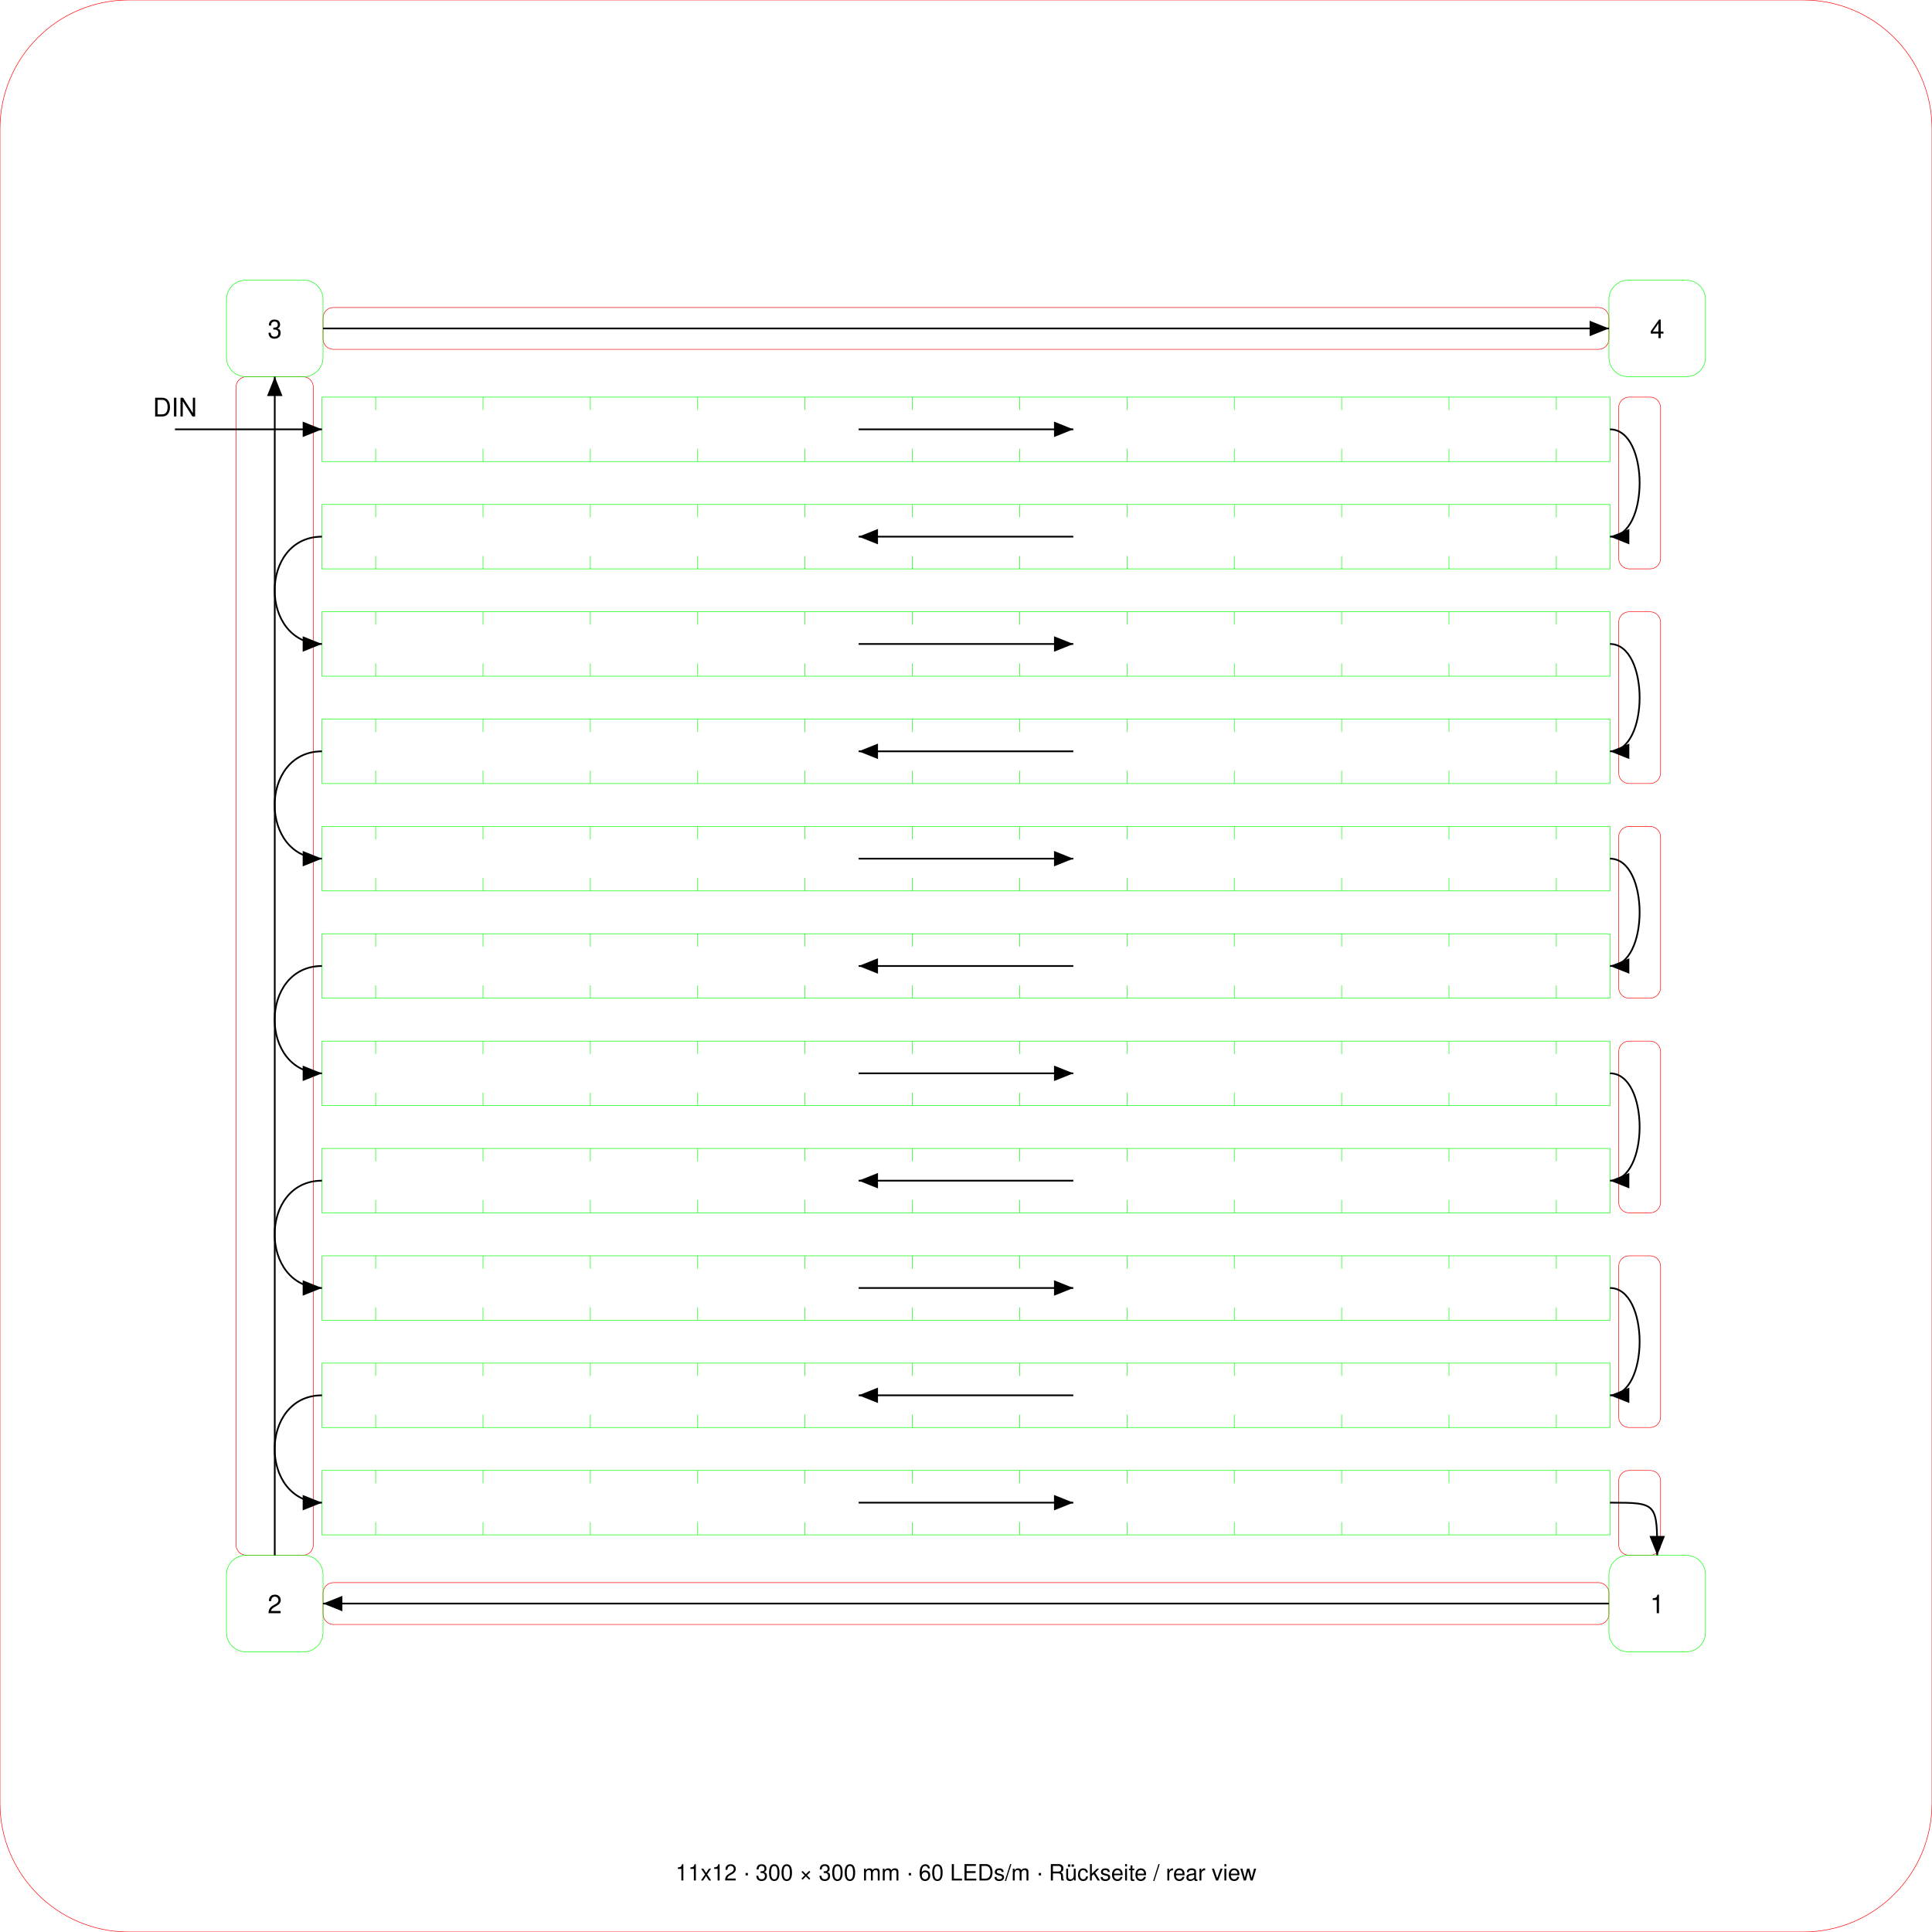
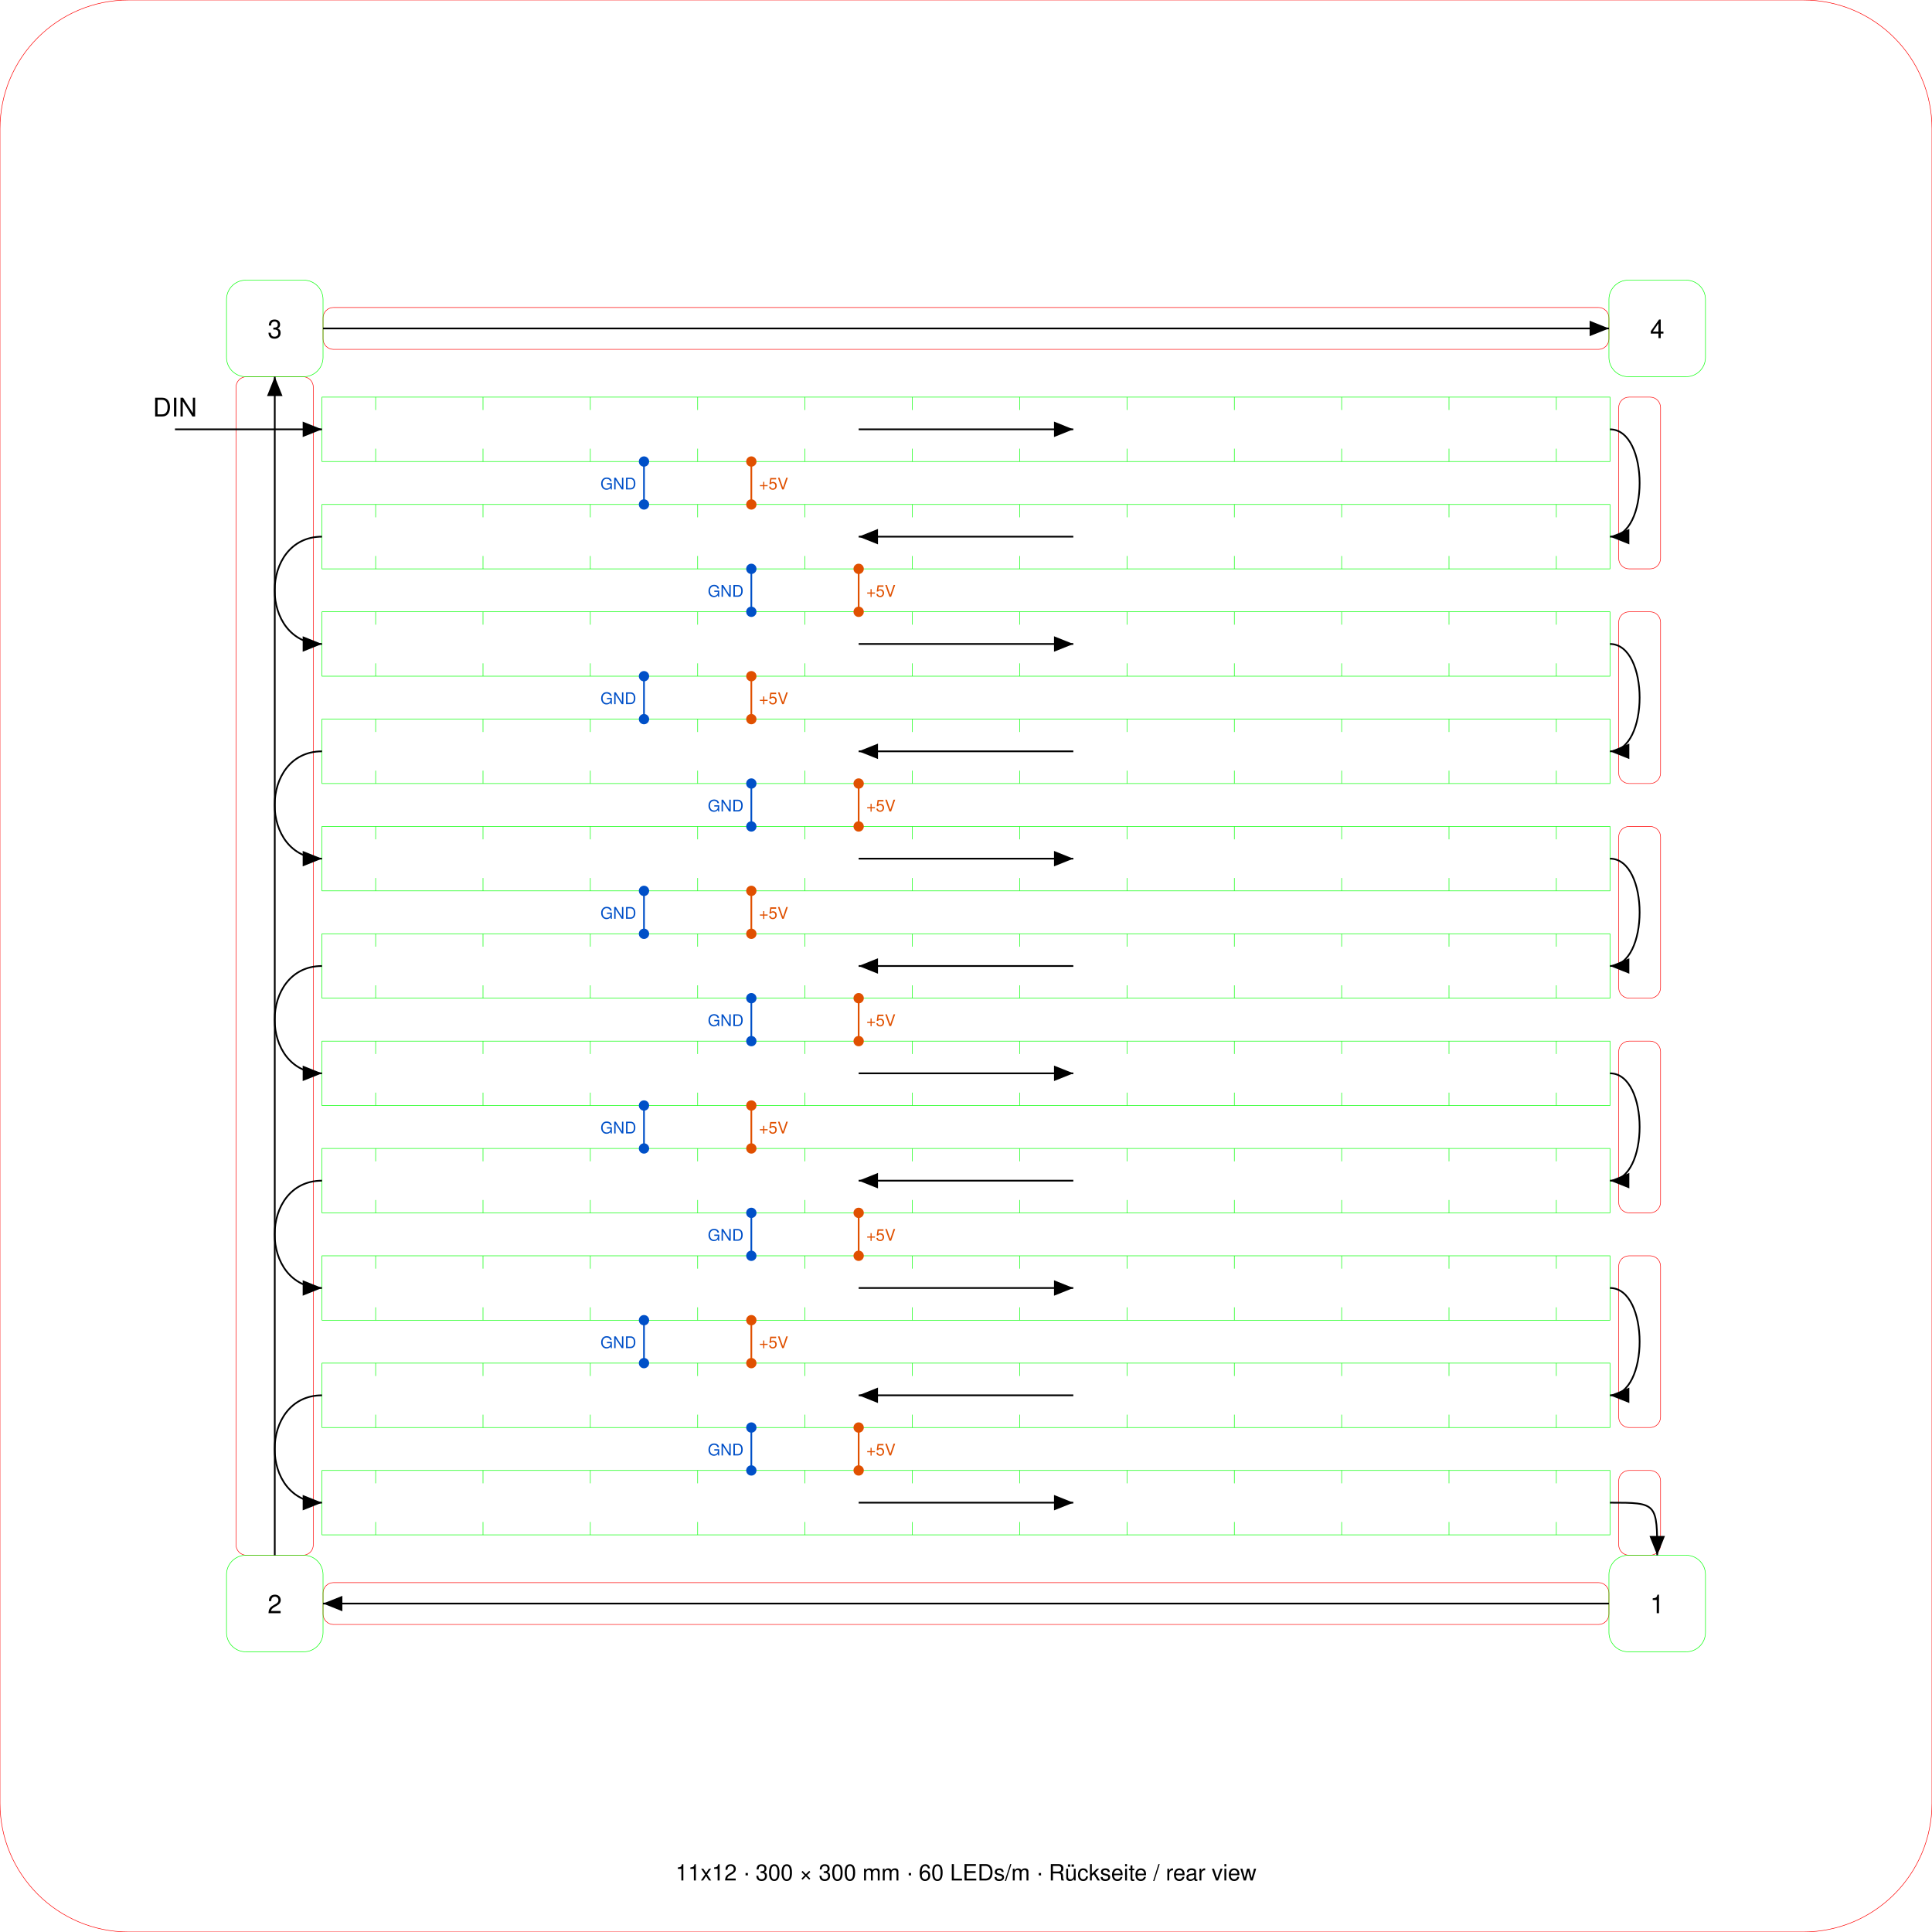
<svg xmlns="http://www.w3.org/2000/svg" version="1.1" width="300mm" height="300mm" viewBox="0 0 850.4 850.4">
  <style type="text/css">
	.cut{fill:none;stroke:#FF0000;stroke-width:0.236;}
	.mark{fill:none;stroke:#00FF00;stroke-width:0.236;}
	.arrow{fill:none;stroke:#000000;stroke-width:0.75;}
	.head{fill:#000000;}
	.label{font-family:'Helvetica';font-size:11.3px;text-anchor:middle;}
	.caption{font-family:'Helvetica';font-size:9.9px;text-anchor:middle;}
+ 	.gnd{fill:none;stroke:#0050C8;stroke-width:0.75;}
+ 	.vcc{fill:none;stroke:#E05000;stroke-width:0.75;}
+ 	.gnddot{fill:#0050C8;}
+ 	.vccdot{fill:#E05000;}
+ 	.gndlabel{fill:#0050C8;font-family:'Helvetica';font-size:7.1px;}
+ 	.vcclabel{fill:#E05000;font-family:'Helvetica';font-size:7.1px;}
</style>
  <g id="montage">
    <rect class="cut" x="0.00" y="0.00" width="850.39" height="850.39" rx="56.69" />
    <rect class="cut" x="712.49" y="174.80" width="18.43" height="75.59" rx="4.61" />
    <rect class="cut" x="712.49" y="269.29" width="18.43" height="75.59" rx="4.61" />
    <rect class="cut" x="712.49" y="363.78" width="18.43" height="75.59" rx="4.61" />
    <rect class="cut" x="712.49" y="458.27" width="18.43" height="75.59" rx="4.61" />
    <rect class="cut" x="712.49" y="552.76" width="18.43" height="75.59" rx="4.61" />
    <rect class="cut" x="142.19" y="135.35" width="566.01" height="18.43" rx="4.61" />
    <rect class="cut" x="142.19" y="696.61" width="566.01" height="18.43" rx="4.61" />
    <rect class="cut" x="103.89" y="165.81" width="34.02" height="518.77" rx="4.61" />
    <rect class="cut" x="712.49" y="647.24" width="18.43" height="37.34" rx="4.61" />
    <rect class="mark" x="141.73" y="174.80" width="566.93" height="28.35" rx="0.00" />
    <line class="mark" x1="685.04" y1="174.80" x2="685.04" y2="180.47" />
    <line class="mark" x1="685.04" y1="203.15" x2="685.04" y2="197.48" />
    <line class="mark" x1="637.80" y1="174.80" x2="637.80" y2="180.47" />
    <line class="mark" x1="637.80" y1="203.15" x2="637.80" y2="197.48" />
    <line class="mark" x1="590.55" y1="174.80" x2="590.55" y2="180.47" />
    <line class="mark" x1="590.55" y1="203.15" x2="590.55" y2="197.48" />
    <line class="mark" x1="543.31" y1="174.80" x2="543.31" y2="180.47" />
    <line class="mark" x1="543.31" y1="203.15" x2="543.31" y2="197.48" />
    <line class="mark" x1="496.06" y1="174.80" x2="496.06" y2="180.47" />
    <line class="mark" x1="496.06" y1="203.15" x2="496.06" y2="197.48" />
    <line class="mark" x1="448.82" y1="174.80" x2="448.82" y2="180.47" />
    <line class="mark" x1="448.82" y1="203.15" x2="448.82" y2="197.48" />
    <line class="mark" x1="401.57" y1="174.80" x2="401.57" y2="180.47" />
    <line class="mark" x1="401.57" y1="203.15" x2="401.57" y2="197.48" />
    <line class="mark" x1="354.33" y1="174.80" x2="354.33" y2="180.47" />
    <line class="mark" x1="354.33" y1="203.15" x2="354.33" y2="197.48" />
    <line class="mark" x1="307.09" y1="174.80" x2="307.09" y2="180.47" />
    <line class="mark" x1="307.09" y1="203.15" x2="307.09" y2="197.48" />
    <line class="mark" x1="259.84" y1="174.80" x2="259.84" y2="180.47" />
    <line class="mark" x1="259.84" y1="203.15" x2="259.84" y2="197.48" />
    <line class="mark" x1="212.60" y1="174.80" x2="212.60" y2="180.47" />
    <line class="mark" x1="212.60" y1="203.15" x2="212.60" y2="197.48" />
    <line class="mark" x1="165.35" y1="174.80" x2="165.35" y2="180.47" />
    <line class="mark" x1="165.35" y1="203.15" x2="165.35" y2="197.48" />
    <rect class="mark" x="141.73" y="222.05" width="566.93" height="28.35" rx="0.00" />
    <line class="mark" x1="685.04" y1="222.05" x2="685.04" y2="227.72" />
    <line class="mark" x1="685.04" y1="250.39" x2="685.04" y2="244.72" />
    <line class="mark" x1="637.80" y1="222.05" x2="637.80" y2="227.72" />
    <line class="mark" x1="637.80" y1="250.39" x2="637.80" y2="244.72" />
    <line class="mark" x1="590.55" y1="222.05" x2="590.55" y2="227.72" />
    <line class="mark" x1="590.55" y1="250.39" x2="590.55" y2="244.72" />
    <line class="mark" x1="543.31" y1="222.05" x2="543.31" y2="227.72" />
    <line class="mark" x1="543.31" y1="250.39" x2="543.31" y2="244.72" />
    <line class="mark" x1="496.06" y1="222.05" x2="496.06" y2="227.72" />
    <line class="mark" x1="496.06" y1="250.39" x2="496.06" y2="244.72" />
    <line class="mark" x1="448.82" y1="222.05" x2="448.82" y2="227.72" />
    <line class="mark" x1="448.82" y1="250.39" x2="448.82" y2="244.72" />
    <line class="mark" x1="401.57" y1="222.05" x2="401.57" y2="227.72" />
    <line class="mark" x1="401.57" y1="250.39" x2="401.57" y2="244.72" />
    <line class="mark" x1="354.33" y1="222.05" x2="354.33" y2="227.72" />
    <line class="mark" x1="354.33" y1="250.39" x2="354.33" y2="244.72" />
    <line class="mark" x1="307.09" y1="222.05" x2="307.09" y2="227.72" />
    <line class="mark" x1="307.09" y1="250.39" x2="307.09" y2="244.72" />
    <line class="mark" x1="259.84" y1="222.05" x2="259.84" y2="227.72" />
    <line class="mark" x1="259.84" y1="250.39" x2="259.84" y2="244.72" />
    <line class="mark" x1="212.60" y1="222.05" x2="212.60" y2="227.72" />
    <line class="mark" x1="212.60" y1="250.39" x2="212.60" y2="244.72" />
    <line class="mark" x1="165.35" y1="222.05" x2="165.35" y2="227.72" />
    <line class="mark" x1="165.35" y1="250.39" x2="165.35" y2="244.72" />
    <rect class="mark" x="141.73" y="269.29" width="566.93" height="28.35" rx="0.00" />
    <line class="mark" x1="685.04" y1="269.29" x2="685.04" y2="274.96" />
    <line class="mark" x1="685.04" y1="297.64" x2="685.04" y2="291.97" />
    <line class="mark" x1="637.80" y1="269.29" x2="637.80" y2="274.96" />
    <line class="mark" x1="637.80" y1="297.64" x2="637.80" y2="291.97" />
    <line class="mark" x1="590.55" y1="269.29" x2="590.55" y2="274.96" />
    <line class="mark" x1="590.55" y1="297.64" x2="590.55" y2="291.97" />
    <line class="mark" x1="543.31" y1="269.29" x2="543.31" y2="274.96" />
    <line class="mark" x1="543.31" y1="297.64" x2="543.31" y2="291.97" />
    <line class="mark" x1="496.06" y1="269.29" x2="496.06" y2="274.96" />
    <line class="mark" x1="496.06" y1="297.64" x2="496.06" y2="291.97" />
    <line class="mark" x1="448.82" y1="269.29" x2="448.82" y2="274.96" />
    <line class="mark" x1="448.82" y1="297.64" x2="448.82" y2="291.97" />
    <line class="mark" x1="401.57" y1="269.29" x2="401.57" y2="274.96" />
    <line class="mark" x1="401.57" y1="297.64" x2="401.57" y2="291.97" />
    <line class="mark" x1="354.33" y1="269.29" x2="354.33" y2="274.96" />
    <line class="mark" x1="354.33" y1="297.64" x2="354.33" y2="291.97" />
    <line class="mark" x1="307.09" y1="269.29" x2="307.09" y2="274.96" />
    <line class="mark" x1="307.09" y1="297.64" x2="307.09" y2="291.97" />
    <line class="mark" x1="259.84" y1="269.29" x2="259.84" y2="274.96" />
    <line class="mark" x1="259.84" y1="297.64" x2="259.84" y2="291.97" />
    <line class="mark" x1="212.60" y1="269.29" x2="212.60" y2="274.96" />
    <line class="mark" x1="212.60" y1="297.64" x2="212.60" y2="291.97" />
    <line class="mark" x1="165.35" y1="269.29" x2="165.35" y2="274.96" />
    <line class="mark" x1="165.35" y1="297.64" x2="165.35" y2="291.97" />
    <rect class="mark" x="141.73" y="316.54" width="566.93" height="28.35" rx="0.00" />
    <line class="mark" x1="685.04" y1="316.54" x2="685.04" y2="322.20" />
    <line class="mark" x1="685.04" y1="344.88" x2="685.04" y2="339.21" />
    <line class="mark" x1="637.80" y1="316.54" x2="637.80" y2="322.20" />
    <line class="mark" x1="637.80" y1="344.88" x2="637.80" y2="339.21" />
    <line class="mark" x1="590.55" y1="316.54" x2="590.55" y2="322.20" />
    <line class="mark" x1="590.55" y1="344.88" x2="590.55" y2="339.21" />
    <line class="mark" x1="543.31" y1="316.54" x2="543.31" y2="322.20" />
    <line class="mark" x1="543.31" y1="344.88" x2="543.31" y2="339.21" />
    <line class="mark" x1="496.06" y1="316.54" x2="496.06" y2="322.20" />
    <line class="mark" x1="496.06" y1="344.88" x2="496.06" y2="339.21" />
    <line class="mark" x1="448.82" y1="316.54" x2="448.82" y2="322.20" />
    <line class="mark" x1="448.82" y1="344.88" x2="448.82" y2="339.21" />
    <line class="mark" x1="401.57" y1="316.54" x2="401.57" y2="322.20" />
    <line class="mark" x1="401.57" y1="344.88" x2="401.57" y2="339.21" />
    <line class="mark" x1="354.33" y1="316.54" x2="354.33" y2="322.20" />
    <line class="mark" x1="354.33" y1="344.88" x2="354.33" y2="339.21" />
    <line class="mark" x1="307.09" y1="316.54" x2="307.09" y2="322.20" />
    <line class="mark" x1="307.09" y1="344.88" x2="307.09" y2="339.21" />
    <line class="mark" x1="259.84" y1="316.54" x2="259.84" y2="322.20" />
    <line class="mark" x1="259.84" y1="344.88" x2="259.84" y2="339.21" />
    <line class="mark" x1="212.60" y1="316.54" x2="212.60" y2="322.20" />
    <line class="mark" x1="212.60" y1="344.88" x2="212.60" y2="339.21" />
    <line class="mark" x1="165.35" y1="316.54" x2="165.35" y2="322.20" />
    <line class="mark" x1="165.35" y1="344.88" x2="165.35" y2="339.21" />
    <rect class="mark" x="141.73" y="363.78" width="566.93" height="28.35" rx="0.00" />
    <line class="mark" x1="685.04" y1="363.78" x2="685.04" y2="369.45" />
    <line class="mark" x1="685.04" y1="392.13" x2="685.04" y2="386.46" />
    <line class="mark" x1="637.80" y1="363.78" x2="637.80" y2="369.45" />
    <line class="mark" x1="637.80" y1="392.13" x2="637.80" y2="386.46" />
    <line class="mark" x1="590.55" y1="363.78" x2="590.55" y2="369.45" />
    <line class="mark" x1="590.55" y1="392.13" x2="590.55" y2="386.46" />
    <line class="mark" x1="543.31" y1="363.78" x2="543.31" y2="369.45" />
    <line class="mark" x1="543.31" y1="392.13" x2="543.31" y2="386.46" />
    <line class="mark" x1="496.06" y1="363.78" x2="496.06" y2="369.45" />
    <line class="mark" x1="496.06" y1="392.13" x2="496.06" y2="386.46" />
    <line class="mark" x1="448.82" y1="363.78" x2="448.82" y2="369.45" />
    <line class="mark" x1="448.82" y1="392.13" x2="448.82" y2="386.46" />
    <line class="mark" x1="401.57" y1="363.78" x2="401.57" y2="369.45" />
    <line class="mark" x1="401.57" y1="392.13" x2="401.57" y2="386.46" />
    <line class="mark" x1="354.33" y1="363.78" x2="354.33" y2="369.45" />
    <line class="mark" x1="354.33" y1="392.13" x2="354.33" y2="386.46" />
    <line class="mark" x1="307.09" y1="363.78" x2="307.09" y2="369.45" />
    <line class="mark" x1="307.09" y1="392.13" x2="307.09" y2="386.46" />
    <line class="mark" x1="259.84" y1="363.78" x2="259.84" y2="369.45" />
    <line class="mark" x1="259.84" y1="392.13" x2="259.84" y2="386.46" />
    <line class="mark" x1="212.60" y1="363.78" x2="212.60" y2="369.45" />
    <line class="mark" x1="212.60" y1="392.13" x2="212.60" y2="386.46" />
    <line class="mark" x1="165.35" y1="363.78" x2="165.35" y2="369.45" />
    <line class="mark" x1="165.35" y1="392.13" x2="165.35" y2="386.46" />
    <rect class="mark" x="141.73" y="411.02" width="566.93" height="28.35" rx="0.00" />
    <line class="mark" x1="685.04" y1="411.02" x2="685.04" y2="416.69" />
    <line class="mark" x1="685.04" y1="439.37" x2="685.04" y2="433.70" />
    <line class="mark" x1="637.80" y1="411.02" x2="637.80" y2="416.69" />
    <line class="mark" x1="637.80" y1="439.37" x2="637.80" y2="433.70" />
    <line class="mark" x1="590.55" y1="411.02" x2="590.55" y2="416.69" />
    <line class="mark" x1="590.55" y1="439.37" x2="590.55" y2="433.70" />
    <line class="mark" x1="543.31" y1="411.02" x2="543.31" y2="416.69" />
    <line class="mark" x1="543.31" y1="439.37" x2="543.31" y2="433.70" />
    <line class="mark" x1="496.06" y1="411.02" x2="496.06" y2="416.69" />
    <line class="mark" x1="496.06" y1="439.37" x2="496.06" y2="433.70" />
    <line class="mark" x1="448.82" y1="411.02" x2="448.82" y2="416.69" />
    <line class="mark" x1="448.82" y1="439.37" x2="448.82" y2="433.70" />
    <line class="mark" x1="401.57" y1="411.02" x2="401.57" y2="416.69" />
    <line class="mark" x1="401.57" y1="439.37" x2="401.57" y2="433.70" />
    <line class="mark" x1="354.33" y1="411.02" x2="354.33" y2="416.69" />
    <line class="mark" x1="354.33" y1="439.37" x2="354.33" y2="433.70" />
    <line class="mark" x1="307.09" y1="411.02" x2="307.09" y2="416.69" />
    <line class="mark" x1="307.09" y1="439.37" x2="307.09" y2="433.70" />
    <line class="mark" x1="259.84" y1="411.02" x2="259.84" y2="416.69" />
    <line class="mark" x1="259.84" y1="439.37" x2="259.84" y2="433.70" />
    <line class="mark" x1="212.60" y1="411.02" x2="212.60" y2="416.69" />
    <line class="mark" x1="212.60" y1="439.37" x2="212.60" y2="433.70" />
    <line class="mark" x1="165.35" y1="411.02" x2="165.35" y2="416.69" />
    <line class="mark" x1="165.35" y1="439.37" x2="165.35" y2="433.70" />
    <rect class="mark" x="141.73" y="458.27" width="566.93" height="28.35" rx="0.00" />
    <line class="mark" x1="685.04" y1="458.27" x2="685.04" y2="463.94" />
    <line class="mark" x1="685.04" y1="486.61" x2="685.04" y2="480.94" />
    <line class="mark" x1="637.80" y1="458.27" x2="637.80" y2="463.94" />
    <line class="mark" x1="637.80" y1="486.61" x2="637.80" y2="480.94" />
    <line class="mark" x1="590.55" y1="458.27" x2="590.55" y2="463.94" />
    <line class="mark" x1="590.55" y1="486.61" x2="590.55" y2="480.94" />
    <line class="mark" x1="543.31" y1="458.27" x2="543.31" y2="463.94" />
    <line class="mark" x1="543.31" y1="486.61" x2="543.31" y2="480.94" />
    <line class="mark" x1="496.06" y1="458.27" x2="496.06" y2="463.94" />
    <line class="mark" x1="496.06" y1="486.61" x2="496.06" y2="480.94" />
    <line class="mark" x1="448.82" y1="458.27" x2="448.82" y2="463.94" />
    <line class="mark" x1="448.82" y1="486.61" x2="448.82" y2="480.94" />
    <line class="mark" x1="401.57" y1="458.27" x2="401.57" y2="463.94" />
    <line class="mark" x1="401.57" y1="486.61" x2="401.57" y2="480.94" />
    <line class="mark" x1="354.33" y1="458.27" x2="354.33" y2="463.94" />
    <line class="mark" x1="354.33" y1="486.61" x2="354.33" y2="480.94" />
    <line class="mark" x1="307.09" y1="458.27" x2="307.09" y2="463.94" />
    <line class="mark" x1="307.09" y1="486.61" x2="307.09" y2="480.94" />
    <line class="mark" x1="259.84" y1="458.27" x2="259.84" y2="463.94" />
    <line class="mark" x1="259.84" y1="486.61" x2="259.84" y2="480.94" />
    <line class="mark" x1="212.60" y1="458.27" x2="212.60" y2="463.94" />
    <line class="mark" x1="212.60" y1="486.61" x2="212.60" y2="480.94" />
    <line class="mark" x1="165.35" y1="458.27" x2="165.35" y2="463.94" />
    <line class="mark" x1="165.35" y1="486.61" x2="165.35" y2="480.94" />
    <rect class="mark" x="141.73" y="505.51" width="566.93" height="28.35" rx="0.00" />
    <line class="mark" x1="685.04" y1="505.51" x2="685.04" y2="511.18" />
    <line class="mark" x1="685.04" y1="533.86" x2="685.04" y2="528.19" />
    <line class="mark" x1="637.80" y1="505.51" x2="637.80" y2="511.18" />
    <line class="mark" x1="637.80" y1="533.86" x2="637.80" y2="528.19" />
    <line class="mark" x1="590.55" y1="505.51" x2="590.55" y2="511.18" />
    <line class="mark" x1="590.55" y1="533.86" x2="590.55" y2="528.19" />
    <line class="mark" x1="543.31" y1="505.51" x2="543.31" y2="511.18" />
    <line class="mark" x1="543.31" y1="533.86" x2="543.31" y2="528.19" />
    <line class="mark" x1="496.06" y1="505.51" x2="496.06" y2="511.18" />
    <line class="mark" x1="496.06" y1="533.86" x2="496.06" y2="528.19" />
    <line class="mark" x1="448.82" y1="505.51" x2="448.82" y2="511.18" />
    <line class="mark" x1="448.82" y1="533.86" x2="448.82" y2="528.19" />
    <line class="mark" x1="401.57" y1="505.51" x2="401.57" y2="511.18" />
    <line class="mark" x1="401.57" y1="533.86" x2="401.57" y2="528.19" />
    <line class="mark" x1="354.33" y1="505.51" x2="354.33" y2="511.18" />
    <line class="mark" x1="354.33" y1="533.86" x2="354.33" y2="528.19" />
    <line class="mark" x1="307.09" y1="505.51" x2="307.09" y2="511.18" />
    <line class="mark" x1="307.09" y1="533.86" x2="307.09" y2="528.19" />
    <line class="mark" x1="259.84" y1="505.51" x2="259.84" y2="511.18" />
    <line class="mark" x1="259.84" y1="533.86" x2="259.84" y2="528.19" />
    <line class="mark" x1="212.60" y1="505.51" x2="212.60" y2="511.18" />
    <line class="mark" x1="212.60" y1="533.86" x2="212.60" y2="528.19" />
    <line class="mark" x1="165.35" y1="505.51" x2="165.35" y2="511.18" />
    <line class="mark" x1="165.35" y1="533.86" x2="165.35" y2="528.19" />
    <rect class="mark" x="141.73" y="552.76" width="566.93" height="28.35" rx="0.00" />
    <line class="mark" x1="685.04" y1="552.76" x2="685.04" y2="558.43" />
    <line class="mark" x1="685.04" y1="581.10" x2="685.04" y2="575.43" />
    <line class="mark" x1="637.80" y1="552.76" x2="637.80" y2="558.43" />
    <line class="mark" x1="637.80" y1="581.10" x2="637.80" y2="575.43" />
    <line class="mark" x1="590.55" y1="552.76" x2="590.55" y2="558.43" />
    <line class="mark" x1="590.55" y1="581.10" x2="590.55" y2="575.43" />
    <line class="mark" x1="543.31" y1="552.76" x2="543.31" y2="558.43" />
    <line class="mark" x1="543.31" y1="581.10" x2="543.31" y2="575.43" />
    <line class="mark" x1="496.06" y1="552.76" x2="496.06" y2="558.43" />
    <line class="mark" x1="496.06" y1="581.10" x2="496.06" y2="575.43" />
    <line class="mark" x1="448.82" y1="552.76" x2="448.82" y2="558.43" />
    <line class="mark" x1="448.82" y1="581.10" x2="448.82" y2="575.43" />
    <line class="mark" x1="401.57" y1="552.76" x2="401.57" y2="558.43" />
    <line class="mark" x1="401.57" y1="581.10" x2="401.57" y2="575.43" />
    <line class="mark" x1="354.33" y1="552.76" x2="354.33" y2="558.43" />
    <line class="mark" x1="354.33" y1="581.10" x2="354.33" y2="575.43" />
    <line class="mark" x1="307.09" y1="552.76" x2="307.09" y2="558.43" />
    <line class="mark" x1="307.09" y1="581.10" x2="307.09" y2="575.43" />
    <line class="mark" x1="259.84" y1="552.76" x2="259.84" y2="558.43" />
    <line class="mark" x1="259.84" y1="581.10" x2="259.84" y2="575.43" />
    <line class="mark" x1="212.60" y1="552.76" x2="212.60" y2="558.43" />
    <line class="mark" x1="212.60" y1="581.10" x2="212.60" y2="575.43" />
    <line class="mark" x1="165.35" y1="552.76" x2="165.35" y2="558.43" />
    <line class="mark" x1="165.35" y1="581.10" x2="165.35" y2="575.43" />
    <rect class="mark" x="141.73" y="600.00" width="566.93" height="28.35" rx="0.00" />
    <line class="mark" x1="685.04" y1="600.00" x2="685.04" y2="605.67" />
    <line class="mark" x1="685.04" y1="628.35" x2="685.04" y2="622.68" />
    <line class="mark" x1="637.80" y1="600.00" x2="637.80" y2="605.67" />
    <line class="mark" x1="637.80" y1="628.35" x2="637.80" y2="622.68" />
    <line class="mark" x1="590.55" y1="600.00" x2="590.55" y2="605.67" />
    <line class="mark" x1="590.55" y1="628.35" x2="590.55" y2="622.68" />
    <line class="mark" x1="543.31" y1="600.00" x2="543.31" y2="605.67" />
    <line class="mark" x1="543.31" y1="628.35" x2="543.31" y2="622.68" />
    <line class="mark" x1="496.06" y1="600.00" x2="496.06" y2="605.67" />
    <line class="mark" x1="496.06" y1="628.35" x2="496.06" y2="622.68" />
    <line class="mark" x1="448.82" y1="600.00" x2="448.82" y2="605.67" />
    <line class="mark" x1="448.82" y1="628.35" x2="448.82" y2="622.68" />
    <line class="mark" x1="401.57" y1="600.00" x2="401.57" y2="605.67" />
    <line class="mark" x1="401.57" y1="628.35" x2="401.57" y2="622.68" />
    <line class="mark" x1="354.33" y1="600.00" x2="354.33" y2="605.67" />
    <line class="mark" x1="354.33" y1="628.35" x2="354.33" y2="622.68" />
    <line class="mark" x1="307.09" y1="600.00" x2="307.09" y2="605.67" />
    <line class="mark" x1="307.09" y1="628.35" x2="307.09" y2="622.68" />
    <line class="mark" x1="259.84" y1="600.00" x2="259.84" y2="605.67" />
    <line class="mark" x1="259.84" y1="628.35" x2="259.84" y2="622.68" />
    <line class="mark" x1="212.60" y1="600.00" x2="212.60" y2="605.67" />
    <line class="mark" x1="212.60" y1="628.35" x2="212.60" y2="622.68" />
    <line class="mark" x1="165.35" y1="600.00" x2="165.35" y2="605.67" />
    <line class="mark" x1="165.35" y1="628.35" x2="165.35" y2="622.68" />
    <rect class="mark" x="141.73" y="647.24" width="566.93" height="28.35" rx="0.00" />
    <line class="mark" x1="685.04" y1="647.24" x2="685.04" y2="652.91" />
    <line class="mark" x1="685.04" y1="675.59" x2="685.04" y2="669.92" />
    <line class="mark" x1="637.80" y1="647.24" x2="637.80" y2="652.91" />
    <line class="mark" x1="637.80" y1="675.59" x2="637.80" y2="669.92" />
    <line class="mark" x1="590.55" y1="647.24" x2="590.55" y2="652.91" />
    <line class="mark" x1="590.55" y1="675.59" x2="590.55" y2="669.92" />
    <line class="mark" x1="543.31" y1="647.24" x2="543.31" y2="652.91" />
    <line class="mark" x1="543.31" y1="675.59" x2="543.31" y2="669.92" />
    <line class="mark" x1="496.06" y1="647.24" x2="496.06" y2="652.91" />
    <line class="mark" x1="496.06" y1="675.59" x2="496.06" y2="669.92" />
    <line class="mark" x1="448.82" y1="647.24" x2="448.82" y2="652.91" />
    <line class="mark" x1="448.82" y1="675.59" x2="448.82" y2="669.92" />
    <line class="mark" x1="401.57" y1="647.24" x2="401.57" y2="652.91" />
    <line class="mark" x1="401.57" y1="675.59" x2="401.57" y2="669.92" />
    <line class="mark" x1="354.33" y1="647.24" x2="354.33" y2="652.91" />
    <line class="mark" x1="354.33" y1="675.59" x2="354.33" y2="669.92" />
    <line class="mark" x1="307.09" y1="647.24" x2="307.09" y2="652.91" />
    <line class="mark" x1="307.09" y1="675.59" x2="307.09" y2="669.92" />
    <line class="mark" x1="259.84" y1="647.24" x2="259.84" y2="652.91" />
    <line class="mark" x1="259.84" y1="675.59" x2="259.84" y2="669.92" />
    <line class="mark" x1="212.60" y1="647.24" x2="212.60" y2="652.91" />
    <line class="mark" x1="212.60" y1="675.59" x2="212.60" y2="669.92" />
    <line class="mark" x1="165.35" y1="647.24" x2="165.35" y2="652.91" />
    <line class="mark" x1="165.35" y1="675.59" x2="165.35" y2="669.92" />
    <rect class="mark" x="99.70" y="123.32" width="42.49" height="42.49" rx="8.50" />
    <rect class="mark" x="708.20" y="123.32" width="42.49" height="42.49" rx="8.50" />
    <rect class="mark" x="99.70" y="684.58" width="42.49" height="42.49" rx="8.50" />
    <rect class="mark" x="708.20" y="684.58" width="42.49" height="42.49" rx="8.50" />
  </g>
  <g id="direction">
    <line class="arrow" x1="77.02" y1="188.98" x2="141.73" y2="188.98" />
    <polygon class="head" points="141.73,188.98 133.23,192.38 133.23,185.57" />
    <text class="label" x="77.02" y="183.31">DIN</text>
    <line class="arrow" x1="377.95" y1="188.98" x2="472.44" y2="188.98" />
    <polygon class="head" points="472.44,188.98 463.94,192.38 463.94,185.57" />
    <line class="arrow" x1="472.44" y1="236.22" x2="377.95" y2="236.22" />
    <polygon class="head" points="377.95,236.22 386.46,232.82 386.46,239.62" />
    <line class="arrow" x1="377.95" y1="283.46" x2="472.44" y2="283.46" />
    <polygon class="head" points="472.44,283.46 463.94,286.87 463.94,280.06" />
    <line class="arrow" x1="472.44" y1="330.71" x2="377.95" y2="330.71" />
    <polygon class="head" points="377.95,330.71 386.46,327.31 386.46,334.11" />
    <line class="arrow" x1="377.95" y1="377.95" x2="472.44" y2="377.95" />
    <polygon class="head" points="472.44,377.95 463.94,381.35 463.94,374.55" />
    <line class="arrow" x1="472.44" y1="425.20" x2="377.95" y2="425.20" />
    <polygon class="head" points="377.95,425.20 386.46,421.80 386.46,428.60" />
    <line class="arrow" x1="377.95" y1="472.44" x2="472.44" y2="472.44" />
    <polygon class="head" points="472.44,472.44 463.94,475.84 463.94,469.04" />
    <line class="arrow" x1="472.44" y1="519.69" x2="377.95" y2="519.69" />
    <polygon class="head" points="377.95,519.69 386.46,516.28 386.46,523.09" />
    <line class="arrow" x1="377.95" y1="566.93" x2="472.44" y2="566.93" />
    <polygon class="head" points="472.44,566.93 463.94,570.33 463.94,563.53" />
    <line class="arrow" x1="472.44" y1="614.17" x2="377.95" y2="614.17" />
    <polygon class="head" points="377.95,614.17 386.46,610.77 386.46,617.57" />
    <line class="arrow" x1="377.95" y1="661.42" x2="472.44" y2="661.42" />
    <polygon class="head" points="472.44,661.42 463.94,664.82 463.94,658.02" />
    <path class="arrow" d="M708.66,188.98 C726.05,188.98 726.05,236.22 708.66,236.22" />
    <polygon class="head" points="708.66,236.22 717.17,232.82 717.17,239.62" />
    <path class="arrow" d="M141.73,236.22 C113.95,236.22 113.95,283.46 141.73,283.46" />
    <polygon class="head" points="141.73,283.46 133.23,286.87 133.23,280.06" />
    <path class="arrow" d="M708.66,283.46 C726.05,283.46 726.05,330.71 708.66,330.71" />
    <polygon class="head" points="708.66,330.71 717.17,327.31 717.17,334.11" />
    <path class="arrow" d="M141.73,330.71 C113.95,330.71 113.95,377.95 141.73,377.95" />
    <polygon class="head" points="141.73,377.95 133.23,381.35 133.23,374.55" />
    <path class="arrow" d="M708.66,377.95 C726.05,377.95 726.05,425.20 708.66,425.20" />
    <polygon class="head" points="708.66,425.20 717.17,421.80 717.17,428.60" />
    <path class="arrow" d="M141.73,425.20 C113.95,425.20 113.95,472.44 141.73,472.44" />
    <polygon class="head" points="141.73,472.44 133.23,475.84 133.23,469.04" />
    <path class="arrow" d="M708.66,472.44 C726.05,472.44 726.05,519.69 708.66,519.69" />
    <polygon class="head" points="708.66,519.69 717.17,516.28 717.17,523.09" />
    <path class="arrow" d="M141.73,519.69 C113.95,519.69 113.95,566.93 141.73,566.93" />
    <polygon class="head" points="141.73,566.93 133.23,570.33 133.23,563.53" />
    <path class="arrow" d="M708.66,566.93 C726.05,566.93 726.05,614.17 708.66,614.17" />
    <polygon class="head" points="708.66,614.17 717.17,610.77 717.17,617.57" />
    <path class="arrow" d="M141.73,614.17 C113.95,614.17 113.95,661.42 141.73,661.42" />
    <polygon class="head" points="141.73,661.42 133.23,664.82 133.23,658.02" />
    <path class="arrow" d="M708.66,661.42 C729.45,661.42 729.45,661.42 729.45,684.58" />
    <polygon class="head" points="729.45,684.58 726.05,676.08 732.85,676.08" />
    <line class="arrow" x1="708.20" y1="705.83" x2="142.19" y2="705.83" />
    <polygon class="head" points="142.19,705.83 150.70,702.43 150.70,709.23" />
    <line class="arrow" x1="120.94" y1="684.58" x2="120.94" y2="165.81" />
    <polygon class="head" points="120.94,165.81 124.35,174.32 117.54,174.32" />
    <line class="arrow" x1="142.19" y1="144.57" x2="708.20" y2="144.57" />
    <polygon class="head" points="708.20,144.57 699.70,147.97 699.70,141.17" />
    <text class="label" x="729.45" y="710.08">1</text>
    <text class="label" x="120.94" y="710.08">2</text>
    <text class="label" x="120.94" y="148.82">3</text>
    <text class="label" x="729.45" y="148.82">4</text>
    <text class="caption" x="425.20" y="827.72">11x12 · 300 × 300 mm · 60 LEDs/m · Rückseite / rear view</text>
  </g>
+   <g id="power">
+     <line class="gnd" x1="283.46" y1="203.15" x2="283.46" y2="222.05" />
+     <circle class="gnddot" cx="283.46" cy="203.15" r="2.27" />
+     <circle class="gnddot" cx="283.46" cy="222.05" r="2.27" />
+     <text class="gndlabel" x="280.06" y="215.43" text-anchor="end">GND</text>
+     <line class="vcc" x1="330.71" y1="203.15" x2="330.71" y2="222.05" />
+     <circle class="vccdot" cx="330.71" cy="203.15" r="2.27" />
+     <circle class="vccdot" cx="330.71" cy="222.05" r="2.27" />
+     <text class="vcclabel" x="334.11" y="215.43" text-anchor="start">+5V</text>
+     <line class="gnd" x1="330.71" y1="250.39" x2="330.71" y2="269.29" />
+     <circle class="gnddot" cx="330.71" cy="250.39" r="2.27" />
+     <circle class="gnddot" cx="330.71" cy="269.29" r="2.27" />
+     <text class="gndlabel" x="327.31" y="262.68" text-anchor="end">GND</text>
+     <line class="vcc" x1="377.95" y1="250.39" x2="377.95" y2="269.29" />
+     <circle class="vccdot" cx="377.95" cy="250.39" r="2.27" />
+     <circle class="vccdot" cx="377.95" cy="269.29" r="2.27" />
+     <text class="vcclabel" x="381.35" y="262.68" text-anchor="start">+5V</text>
+     <line class="gnd" x1="283.46" y1="297.64" x2="283.46" y2="316.54" />
+     <circle class="gnddot" cx="283.46" cy="297.64" r="2.27" />
+     <circle class="gnddot" cx="283.46" cy="316.54" r="2.27" />
+     <text class="gndlabel" x="280.06" y="309.92" text-anchor="end">GND</text>
+     <line class="vcc" x1="330.71" y1="297.64" x2="330.71" y2="316.54" />
+     <circle class="vccdot" cx="330.71" cy="297.64" r="2.27" />
+     <circle class="vccdot" cx="330.71" cy="316.54" r="2.27" />
+     <text class="vcclabel" x="334.11" y="309.92" text-anchor="start">+5V</text>
+     <line class="gnd" x1="330.71" y1="344.88" x2="330.71" y2="363.78" />
+     <circle class="gnddot" cx="330.71" cy="344.88" r="2.27" />
+     <circle class="gnddot" cx="330.71" cy="363.78" r="2.27" />
+     <text class="gndlabel" x="327.31" y="357.17" text-anchor="end">GND</text>
+     <line class="vcc" x1="377.95" y1="344.88" x2="377.95" y2="363.78" />
+     <circle class="vccdot" cx="377.95" cy="344.88" r="2.27" />
+     <circle class="vccdot" cx="377.95" cy="363.78" r="2.27" />
+     <text class="vcclabel" x="381.35" y="357.17" text-anchor="start">+5V</text>
+     <line class="gnd" x1="283.46" y1="392.13" x2="283.46" y2="411.02" />
+     <circle class="gnddot" cx="283.46" cy="392.13" r="2.27" />
+     <circle class="gnddot" cx="283.46" cy="411.02" r="2.27" />
+     <text class="gndlabel" x="280.06" y="404.41" text-anchor="end">GND</text>
+     <line class="vcc" x1="330.71" y1="392.13" x2="330.71" y2="411.02" />
+     <circle class="vccdot" cx="330.71" cy="392.13" r="2.27" />
+     <circle class="vccdot" cx="330.71" cy="411.02" r="2.27" />
+     <text class="vcclabel" x="334.11" y="404.41" text-anchor="start">+5V</text>
+     <line class="gnd" x1="330.71" y1="439.37" x2="330.71" y2="458.27" />
+     <circle class="gnddot" cx="330.71" cy="439.37" r="2.27" />
+     <circle class="gnddot" cx="330.71" cy="458.27" r="2.27" />
+     <text class="gndlabel" x="327.31" y="451.65" text-anchor="end">GND</text>
+     <line class="vcc" x1="377.95" y1="439.37" x2="377.95" y2="458.27" />
+     <circle class="vccdot" cx="377.95" cy="439.37" r="2.27" />
+     <circle class="vccdot" cx="377.95" cy="458.27" r="2.27" />
+     <text class="vcclabel" x="381.35" y="451.65" text-anchor="start">+5V</text>
+     <line class="gnd" x1="283.46" y1="486.61" x2="283.46" y2="505.51" />
+     <circle class="gnddot" cx="283.46" cy="486.61" r="2.27" />
+     <circle class="gnddot" cx="283.46" cy="505.51" r="2.27" />
+     <text class="gndlabel" x="280.06" y="498.90" text-anchor="end">GND</text>
+     <line class="vcc" x1="330.71" y1="486.61" x2="330.71" y2="505.51" />
+     <circle class="vccdot" cx="330.71" cy="486.61" r="2.27" />
+     <circle class="vccdot" cx="330.71" cy="505.51" r="2.27" />
+     <text class="vcclabel" x="334.11" y="498.90" text-anchor="start">+5V</text>
+     <line class="gnd" x1="330.71" y1="533.86" x2="330.71" y2="552.76" />
+     <circle class="gnddot" cx="330.71" cy="533.86" r="2.27" />
+     <circle class="gnddot" cx="330.71" cy="552.76" r="2.27" />
+     <text class="gndlabel" x="327.31" y="546.14" text-anchor="end">GND</text>
+     <line class="vcc" x1="377.95" y1="533.86" x2="377.95" y2="552.76" />
+     <circle class="vccdot" cx="377.95" cy="533.86" r="2.27" />
+     <circle class="vccdot" cx="377.95" cy="552.76" r="2.27" />
+     <text class="vcclabel" x="381.35" y="546.14" text-anchor="start">+5V</text>
+     <line class="gnd" x1="283.46" y1="581.10" x2="283.46" y2="600.00" />
+     <circle class="gnddot" cx="283.46" cy="581.10" r="2.27" />
+     <circle class="gnddot" cx="283.46" cy="600.00" r="2.27" />
+     <text class="gndlabel" x="280.06" y="593.39" text-anchor="end">GND</text>
+     <line class="vcc" x1="330.71" y1="581.10" x2="330.71" y2="600.00" />
+     <circle class="vccdot" cx="330.71" cy="581.10" r="2.27" />
+     <circle class="vccdot" cx="330.71" cy="600.00" r="2.27" />
+     <text class="vcclabel" x="334.11" y="593.39" text-anchor="start">+5V</text>
+     <line class="gnd" x1="330.71" y1="628.35" x2="330.71" y2="647.24" />
+     <circle class="gnddot" cx="330.71" cy="628.35" r="2.27" />
+     <circle class="gnddot" cx="330.71" cy="647.24" r="2.27" />
+     <text class="gndlabel" x="327.31" y="640.63" text-anchor="end">GND</text>
+     <line class="vcc" x1="377.95" y1="628.35" x2="377.95" y2="647.24" />
+     <circle class="vccdot" cx="377.95" cy="628.35" r="2.27" />
+     <circle class="vccdot" cx="377.95" cy="647.24" r="2.27" />
+     <text class="vcclabel" x="381.35" y="640.63" text-anchor="start">+5V</text>
+   </g>
</svg>
